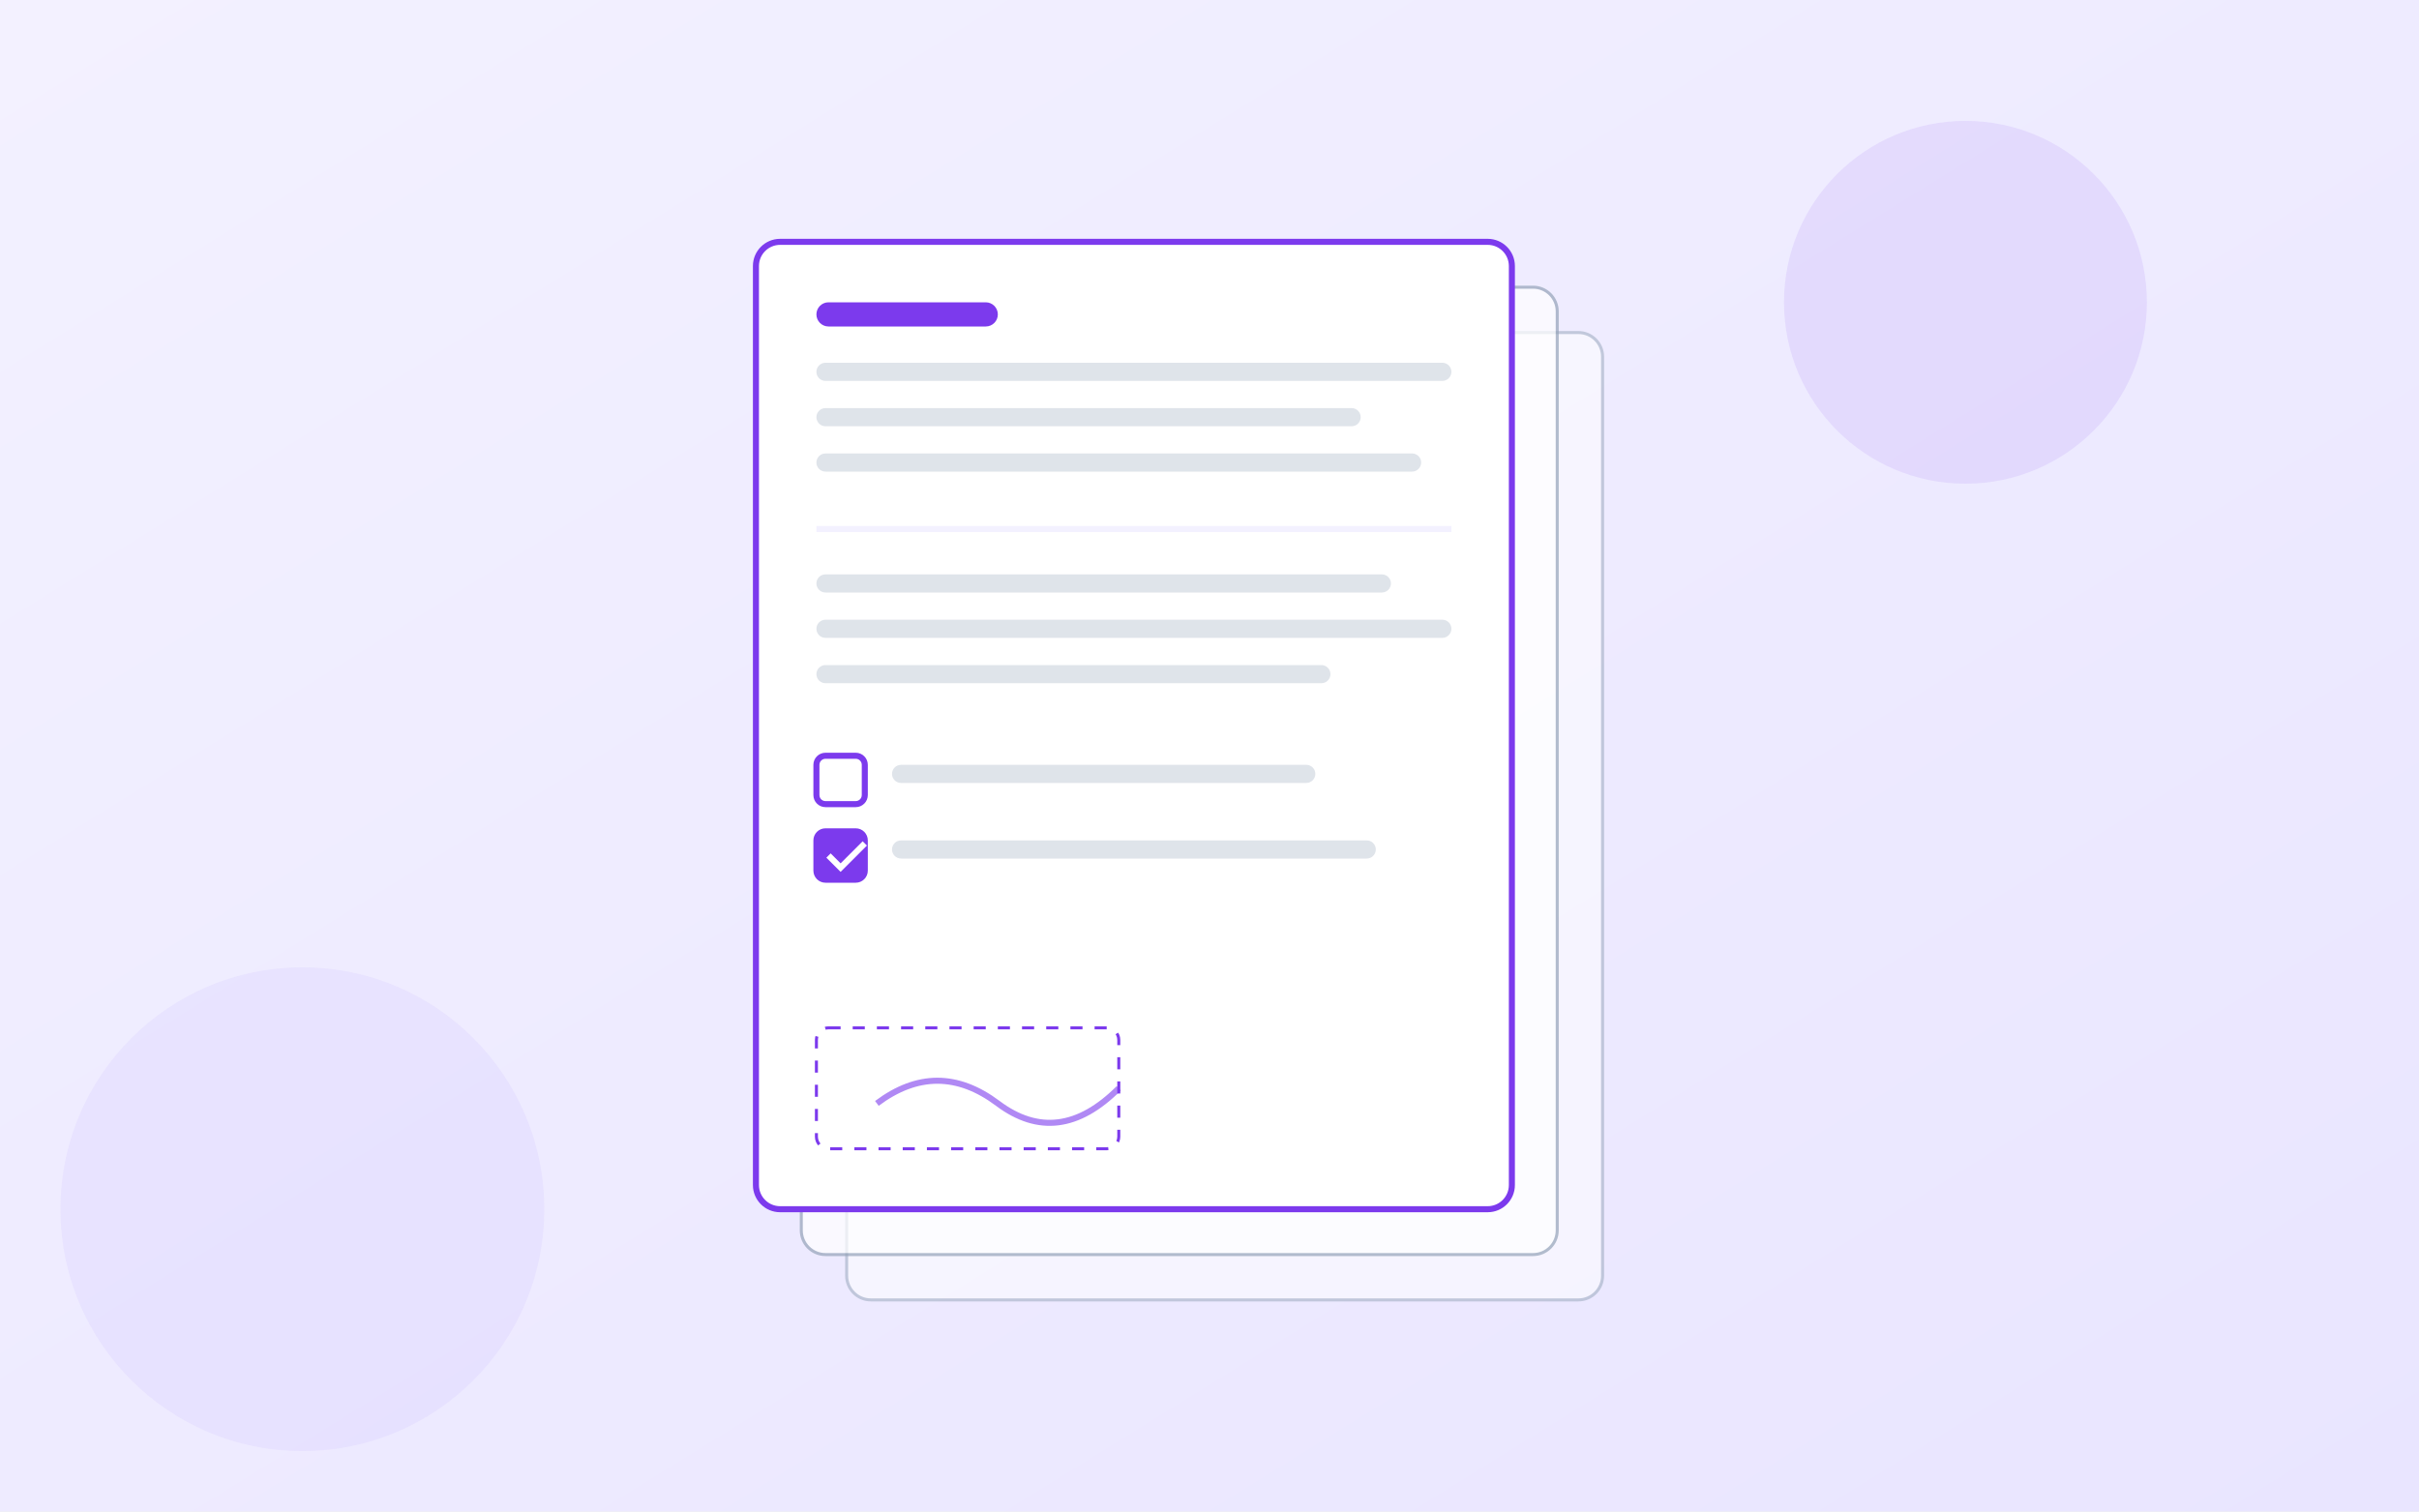
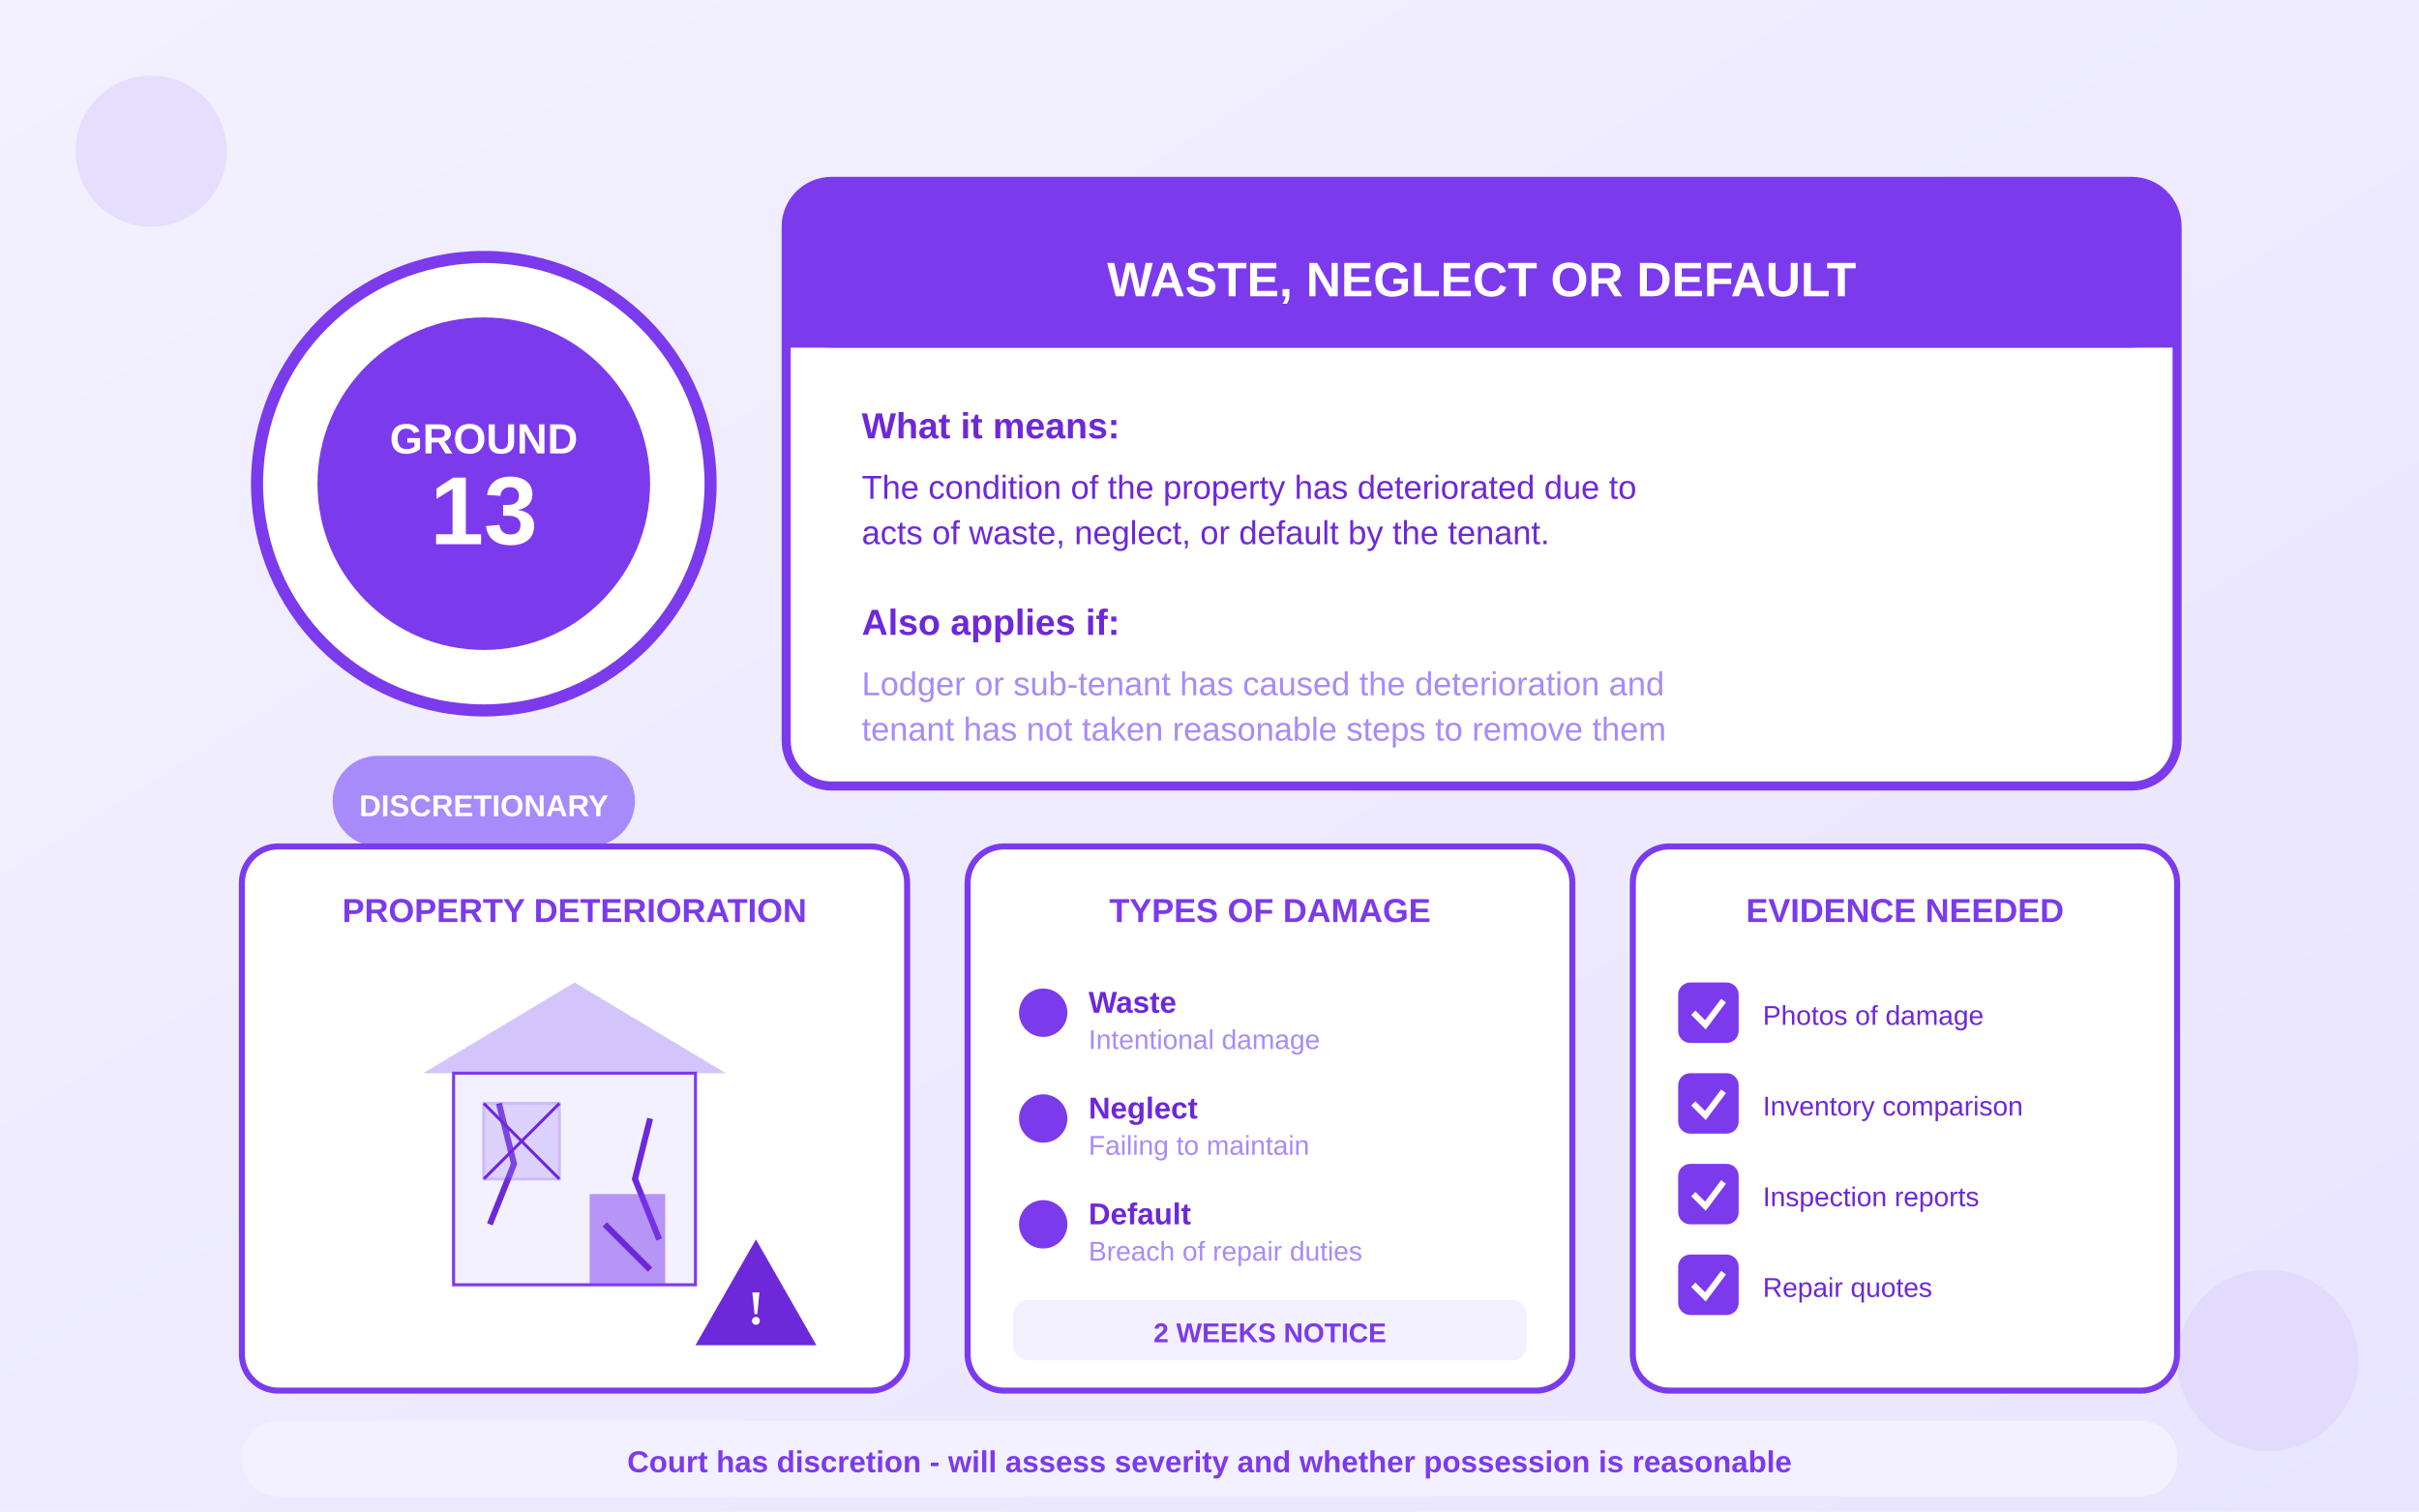
<svg xmlns="http://www.w3.org/2000/svg" viewBox="0 0 800 500">
  <defs>
    <linearGradient id="bgGrad" x1="0%" y1="0%" x2="100%" y2="100%">
      <stop offset="0%" style="stop-color:#F3F1FF" />
      <stop offset="100%" style="stop-color:#E9E5FF" />
    </linearGradient>
  </defs>
  <rect width="800" height="500" fill="url(#bgGrad)" />
-   <g transform="translate(250, 80)">
-     <rect x="30" y="30" width="250" height="320" rx="8" fill="white" stroke="#94A3B8" stroke-width="1" opacity="0.5" />
-     <rect x="15" y="15" width="250" height="320" rx="8" fill="white" stroke="#94A3B8" stroke-width="1" opacity="0.7" />
-     <rect x="0" y="0" width="250" height="320" rx="8" fill="white" stroke="#7C3AED" stroke-width="2" />
-     <rect x="20" y="20" width="60" height="8" rx="4" fill="#7C3AED" />
-     <rect x="20" y="40" width="210" height="6" rx="3" fill="#94A3B8" opacity="0.3" />
-     <rect x="20" y="55" width="180" height="6" rx="3" fill="#94A3B8" opacity="0.3" />
-     <rect x="20" y="70" width="200" height="6" rx="3" fill="#94A3B8" opacity="0.3" />
-     <line x1="20" y1="95" x2="230" y2="95" stroke="#F3F1FF" stroke-width="2" />
-     <rect x="20" y="110" width="190" height="6" rx="3" fill="#94A3B8" opacity="0.3" />
-     <rect x="20" y="125" width="210" height="6" rx="3" fill="#94A3B8" opacity="0.3" />
-     <rect x="20" y="140" width="170" height="6" rx="3" fill="#94A3B8" opacity="0.3" />
-     <rect x="20" y="170" width="16" height="16" rx="3" stroke="#7C3AED" stroke-width="2" fill="none" />
-     <rect x="45" y="173" width="140" height="6" rx="3" fill="#94A3B8" opacity="0.3" />
-     <rect x="20" y="195" width="16" height="16" rx="3" stroke="#7C3AED" stroke-width="2" fill="#7C3AED" />
-     <path d="M24 203 L28 207 L36 199" stroke="white" stroke-width="2" fill="none" />
-     <rect x="45" y="198" width="160" height="6" rx="3" fill="#94A3B8" opacity="0.3" />
-     <rect x="20" y="260" width="100" height="40" rx="4" stroke="#7C3AED" stroke-width="1" stroke-dasharray="4" fill="none" />
-     <path d="M40 285 Q60 270 80 285 Q100 300 120 280" stroke="#7C3AED" stroke-width="2" fill="none" opacity="0.6" />
+   <g transform="translate(80, 80)">
+     <circle cx="80" cy="80" r="75" fill="white" stroke="#7C3AED" stroke-width="4" />
+     <circle cx="80" cy="80" r="55" fill="#7C3AED" />
+     <text x="80" y="70" text-anchor="middle" fill="white" font-size="14" font-weight="bold" font-family="Arial">GROUND</text>
+     <text x="80" y="100" text-anchor="middle" fill="white" font-size="32" font-weight="bold" font-family="Arial">13</text>
+     <rect x="30" y="170" width="100" height="30" rx="15" fill="#A78BFA" />
+     <text x="80" y="190" text-anchor="middle" fill="white" font-size="10" font-weight="bold" font-family="Arial">DISCRETIONARY</text>
  </g>
-   <circle cx="650" cy="100" r="60" fill="#7C3AED" opacity="0.1" />
-   <circle cx="100" cy="400" r="80" fill="#A78BFA" opacity="0.1" />
+   <g transform="translate(260, 60)">
+     <rect x="0" y="0" width="460" height="200" rx="15" fill="white" stroke="#7C3AED" stroke-width="3" />
+     <rect x="0" y="0" width="460" height="55" rx="15" fill="#7C3AED" />
+     <rect x="0" y="40" width="460" height="15" fill="#7C3AED" />
+     <text x="230" y="38" text-anchor="middle" fill="white" font-size="16" font-weight="bold" font-family="Arial">WASTE, NEGLECT OR DEFAULT</text>
+     <text x="25" y="85" fill="#6D28D9" font-size="12" font-weight="bold" font-family="Arial">What it means:</text>
+     <text x="25" y="105" fill="#6D28D9" font-size="11" font-family="Arial">The condition of the property has deteriorated due to</text>
+     <text x="25" y="120" fill="#6D28D9" font-size="11" font-family="Arial">acts of waste, neglect, or default by the tenant.</text>
+     <text x="25" y="150" fill="#6D28D9" font-size="12" font-weight="bold" font-family="Arial">Also applies if:</text>
+     <text x="25" y="170" fill="#A78BFA" font-size="11" font-family="Arial">Lodger or sub-tenant has caused the deterioration and</text>
+     <text x="25" y="185" fill="#A78BFA" font-size="11" font-family="Arial">tenant has not taken reasonable steps to remove them</text>
+   </g>
+   <g transform="translate(80, 280)">
+     <rect x="0" y="0" width="220" height="180" rx="12" fill="white" stroke="#7C3AED" stroke-width="2" />
+     <text x="110" y="25" text-anchor="middle" fill="#7C3AED" font-size="11" font-weight="bold" font-family="Arial">PROPERTY DETERIORATION</text>
+     <polygon points="110,45 160,75 60,75" fill="#A78BFA" opacity="0.5" />
+     <rect x="70" y="75" width="80" height="70" fill="#F3F1FF" stroke="#7C3AED" stroke-width="1" />
+     <path d="M85 85 L90 105 L82 125" stroke="#6D28D9" stroke-width="2" fill="none" />
+     <path d="M135 90 L130 110 L138 130" stroke="#6D28D9" stroke-width="2" fill="none" />
+     <rect x="80" y="85" width="25" height="25" fill="#A78BFA" opacity="0.3" stroke="#7C3AED" stroke-width="1" />
+     <line x1="80" y1="85" x2="105" y2="110" stroke="#6D28D9" stroke-width="1" />
+     <line x1="105" y1="85" x2="80" y2="110" stroke="#6D28D9" stroke-width="1" />
+     <rect x="115" y="115" width="25" height="30" fill="#7C3AED" opacity="0.5" />
+     <path d="M120 125 L135 140" stroke="#6D28D9" stroke-width="2" />
+     <g transform="translate(150, 130)">
+       <polygon points="20,0 40,35 0,35" fill="#6D28D9" />
+       <text x="20" y="28" text-anchor="middle" fill="white" font-size="16" font-weight="bold">!</text>
+     </g>
+   </g>
+   <g transform="translate(320, 280)">
+     <rect x="0" y="0" width="200" height="180" rx="12" fill="white" stroke="#7C3AED" stroke-width="2" />
+     <text x="100" y="25" text-anchor="middle" fill="#7C3AED" font-size="11" font-weight="bold" font-family="Arial">TYPES OF DAMAGE</text>
+     <g transform="translate(15, 45)">
+       <circle cx="10" cy="10" r="8" fill="#7C3AED" />
+       <text x="25" y="10" fill="#6D28D9" font-size="10" font-weight="bold" font-family="Arial">Waste</text>
+       <text x="25" y="22" fill="#A78BFA" font-size="9" font-family="Arial">Intentional damage</text>
+     </g>
+     <g transform="translate(15, 80)">
+       <circle cx="10" cy="10" r="8" fill="#7C3AED" />
+       <text x="25" y="10" fill="#6D28D9" font-size="10" font-weight="bold" font-family="Arial">Neglect</text>
+       <text x="25" y="22" fill="#A78BFA" font-size="9" font-family="Arial">Failing to maintain</text>
+     </g>
+     <g transform="translate(15, 115)">
+       <circle cx="10" cy="10" r="8" fill="#7C3AED" />
+       <text x="25" y="10" fill="#6D28D9" font-size="10" font-weight="bold" font-family="Arial">Default</text>
+       <text x="25" y="22" fill="#A78BFA" font-size="9" font-family="Arial">Breach of repair duties</text>
+     </g>
+     <rect x="15" y="150" width="170" height="20" rx="5" fill="#F3F1FF" />
+     <text x="100" y="164" text-anchor="middle" fill="#7C3AED" font-size="9" font-weight="bold" font-family="Arial">2 WEEKS NOTICE</text>
+   </g>
+   <g transform="translate(540, 280)">
+     <rect x="0" y="0" width="180" height="180" rx="12" fill="white" stroke="#7C3AED" stroke-width="2" />
+     <text x="90" y="25" text-anchor="middle" fill="#7C3AED" font-size="11" font-weight="bold" font-family="Arial">EVIDENCE NEEDED</text>
+     <g transform="translate(15, 45)">
+       <rect x="0" y="0" width="20" height="20" rx="4" fill="#7C3AED" />
+       <path d="M5 10 L9 14 L15 6" stroke="white" stroke-width="2" fill="none" />
+       <text x="28" y="14" fill="#6D28D9" font-size="9" font-family="Arial">Photos of damage</text>
+     </g>
+     <g transform="translate(15, 75)">
+       <rect x="0" y="0" width="20" height="20" rx="4" fill="#7C3AED" />
+       <path d="M5 10 L9 14 L15 6" stroke="white" stroke-width="2" fill="none" />
+       <text x="28" y="14" fill="#6D28D9" font-size="9" font-family="Arial">Inventory comparison</text>
+     </g>
+     <g transform="translate(15, 105)">
+       <rect x="0" y="0" width="20" height="20" rx="4" fill="#7C3AED" />
+       <path d="M5 10 L9 14 L15 6" stroke="white" stroke-width="2" fill="none" />
+       <text x="28" y="14" fill="#6D28D9" font-size="9" font-family="Arial">Inspection reports</text>
+     </g>
+     <g transform="translate(15, 135)">
+       <rect x="0" y="0" width="20" height="20" rx="4" fill="#7C3AED" />
+       <path d="M5 10 L9 14 L15 6" stroke="white" stroke-width="2" fill="none" />
+       <text x="28" y="14" fill="#6D28D9" font-size="9" font-family="Arial">Repair quotes</text>
+     </g>
+   </g>
+   <g transform="translate(80, 470)">
+     <rect x="0" y="0" width="640" height="25" rx="12" fill="#F3F1FF" />
+     <text x="320" y="17" text-anchor="middle" fill="#7C3AED" font-size="10" font-weight="bold" font-family="Arial">Court has discretion - will assess severity and whether possession is reasonable</text>
+   </g>
+   <circle cx="50" cy="50" r="25" fill="#7C3AED" opacity="0.1" />
+   <circle cx="750" cy="450" r="30" fill="#A78BFA" opacity="0.12" />
</svg>
